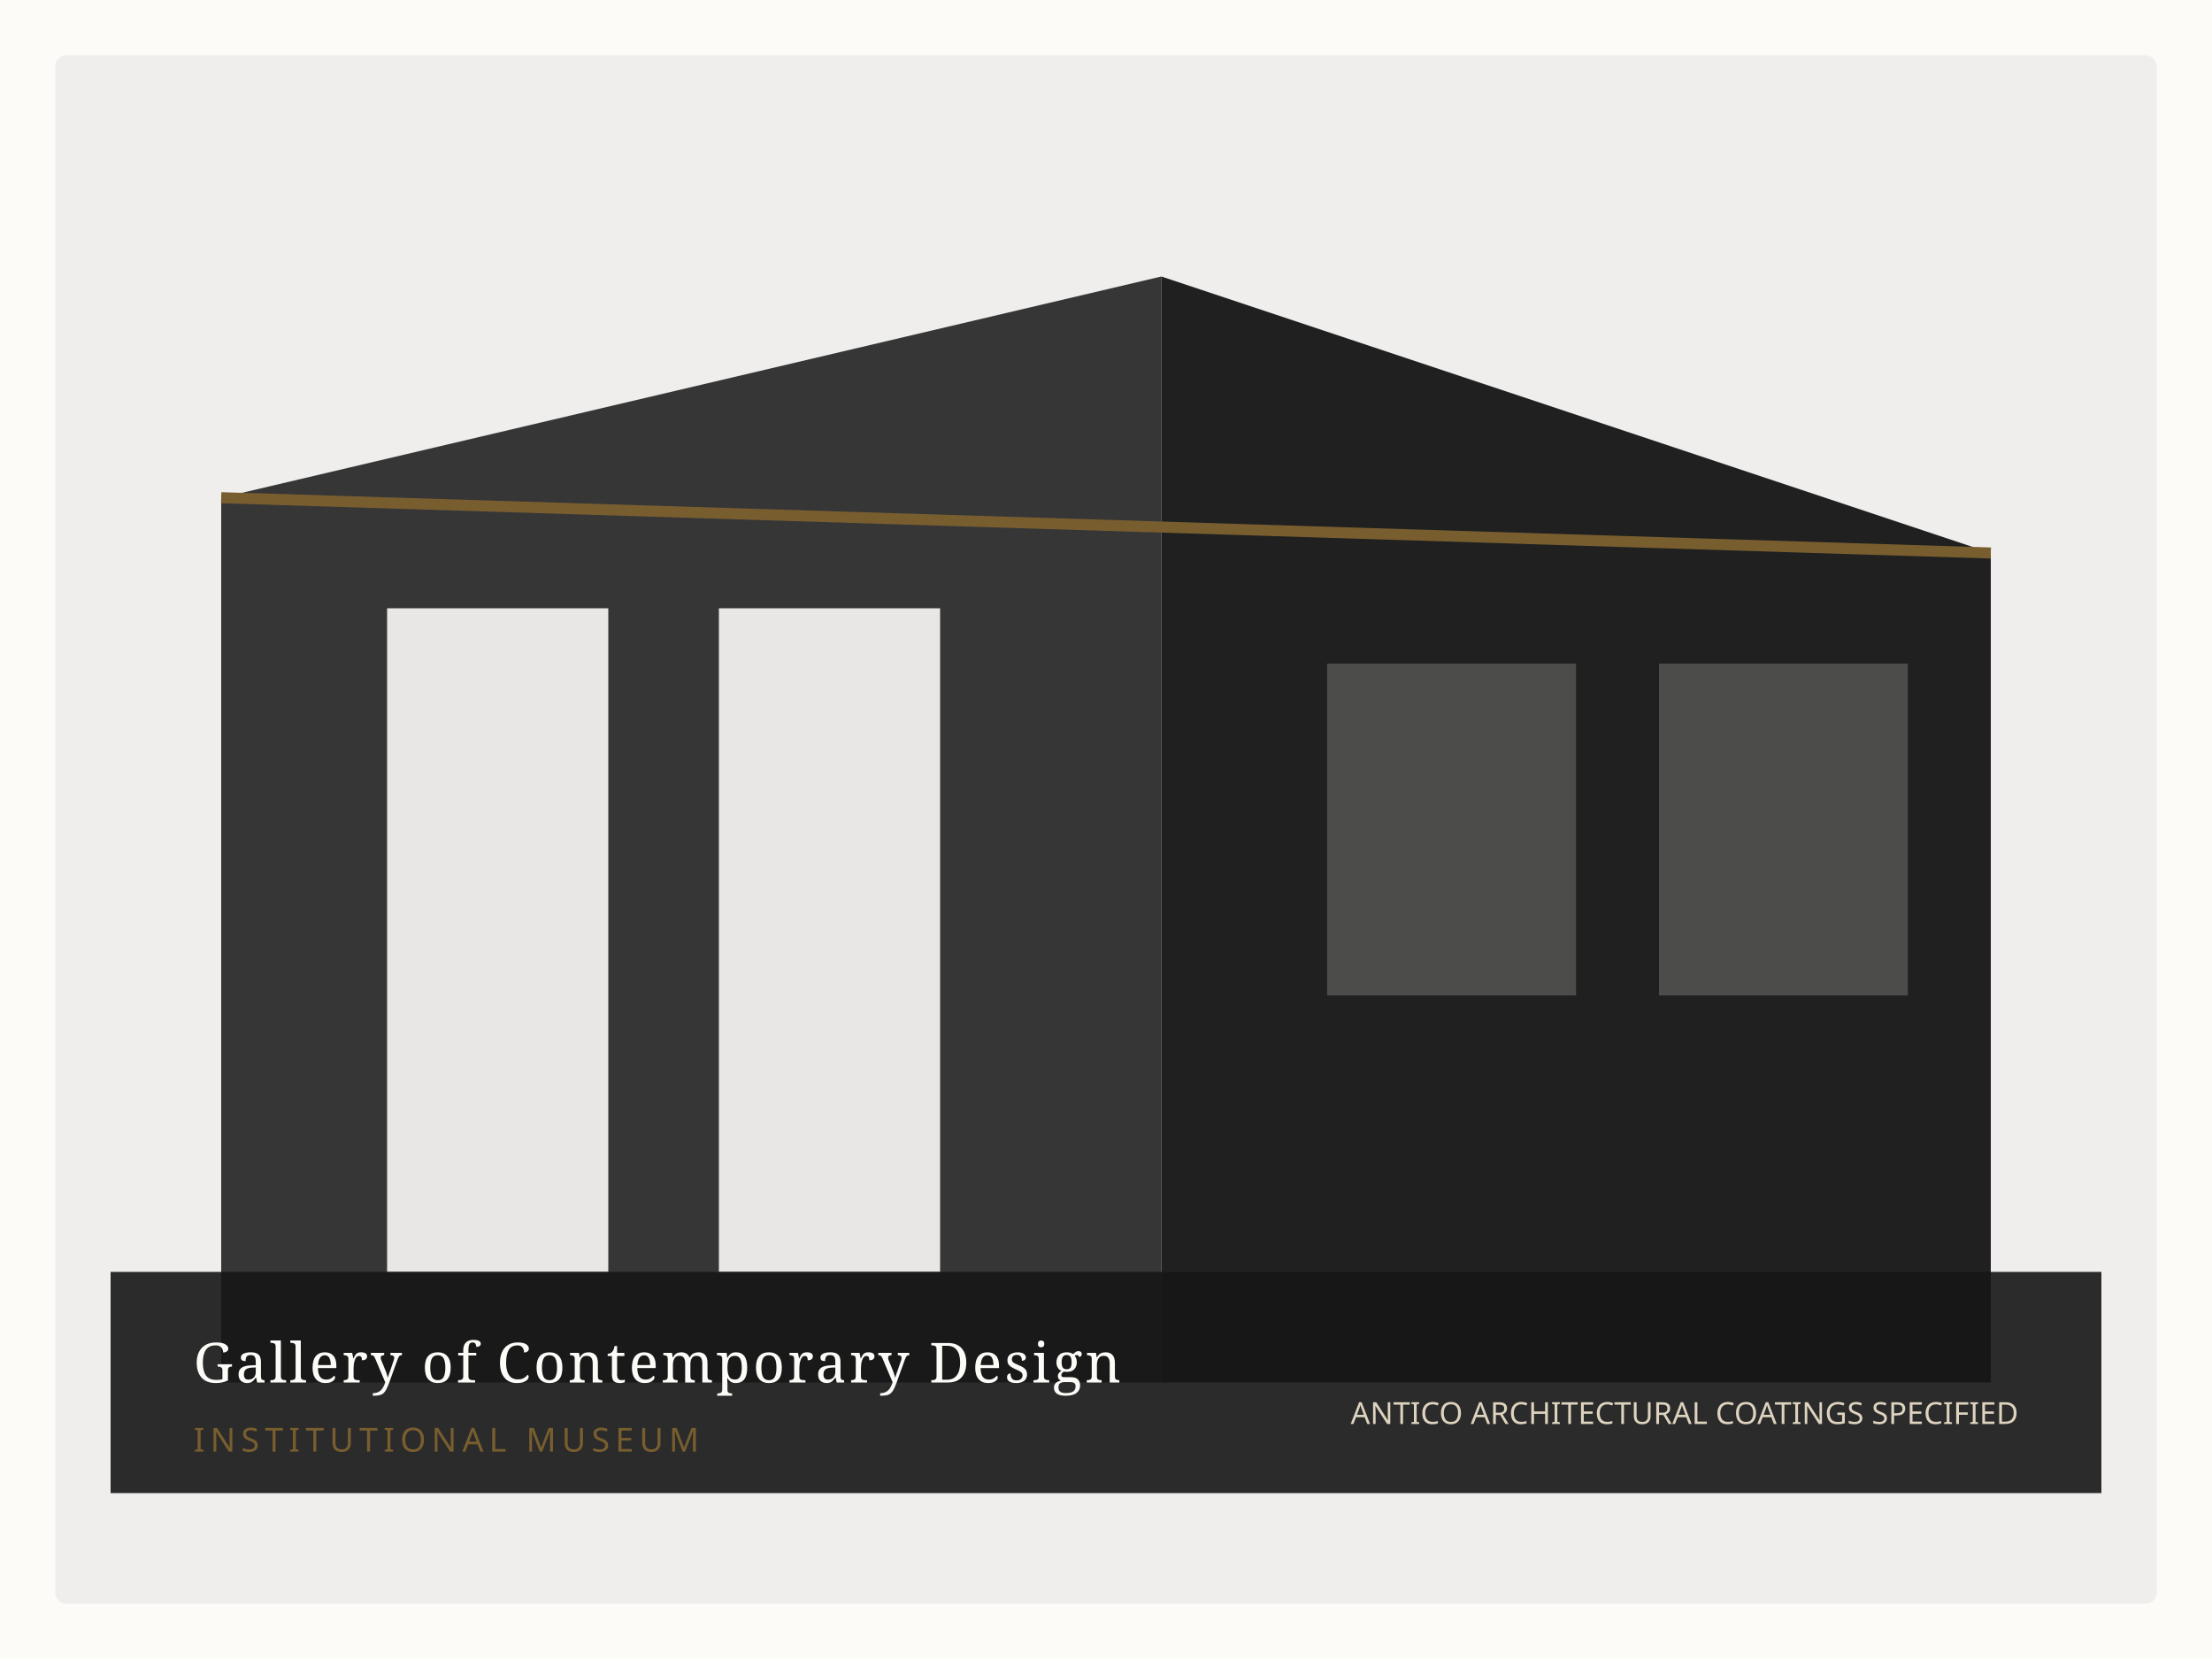
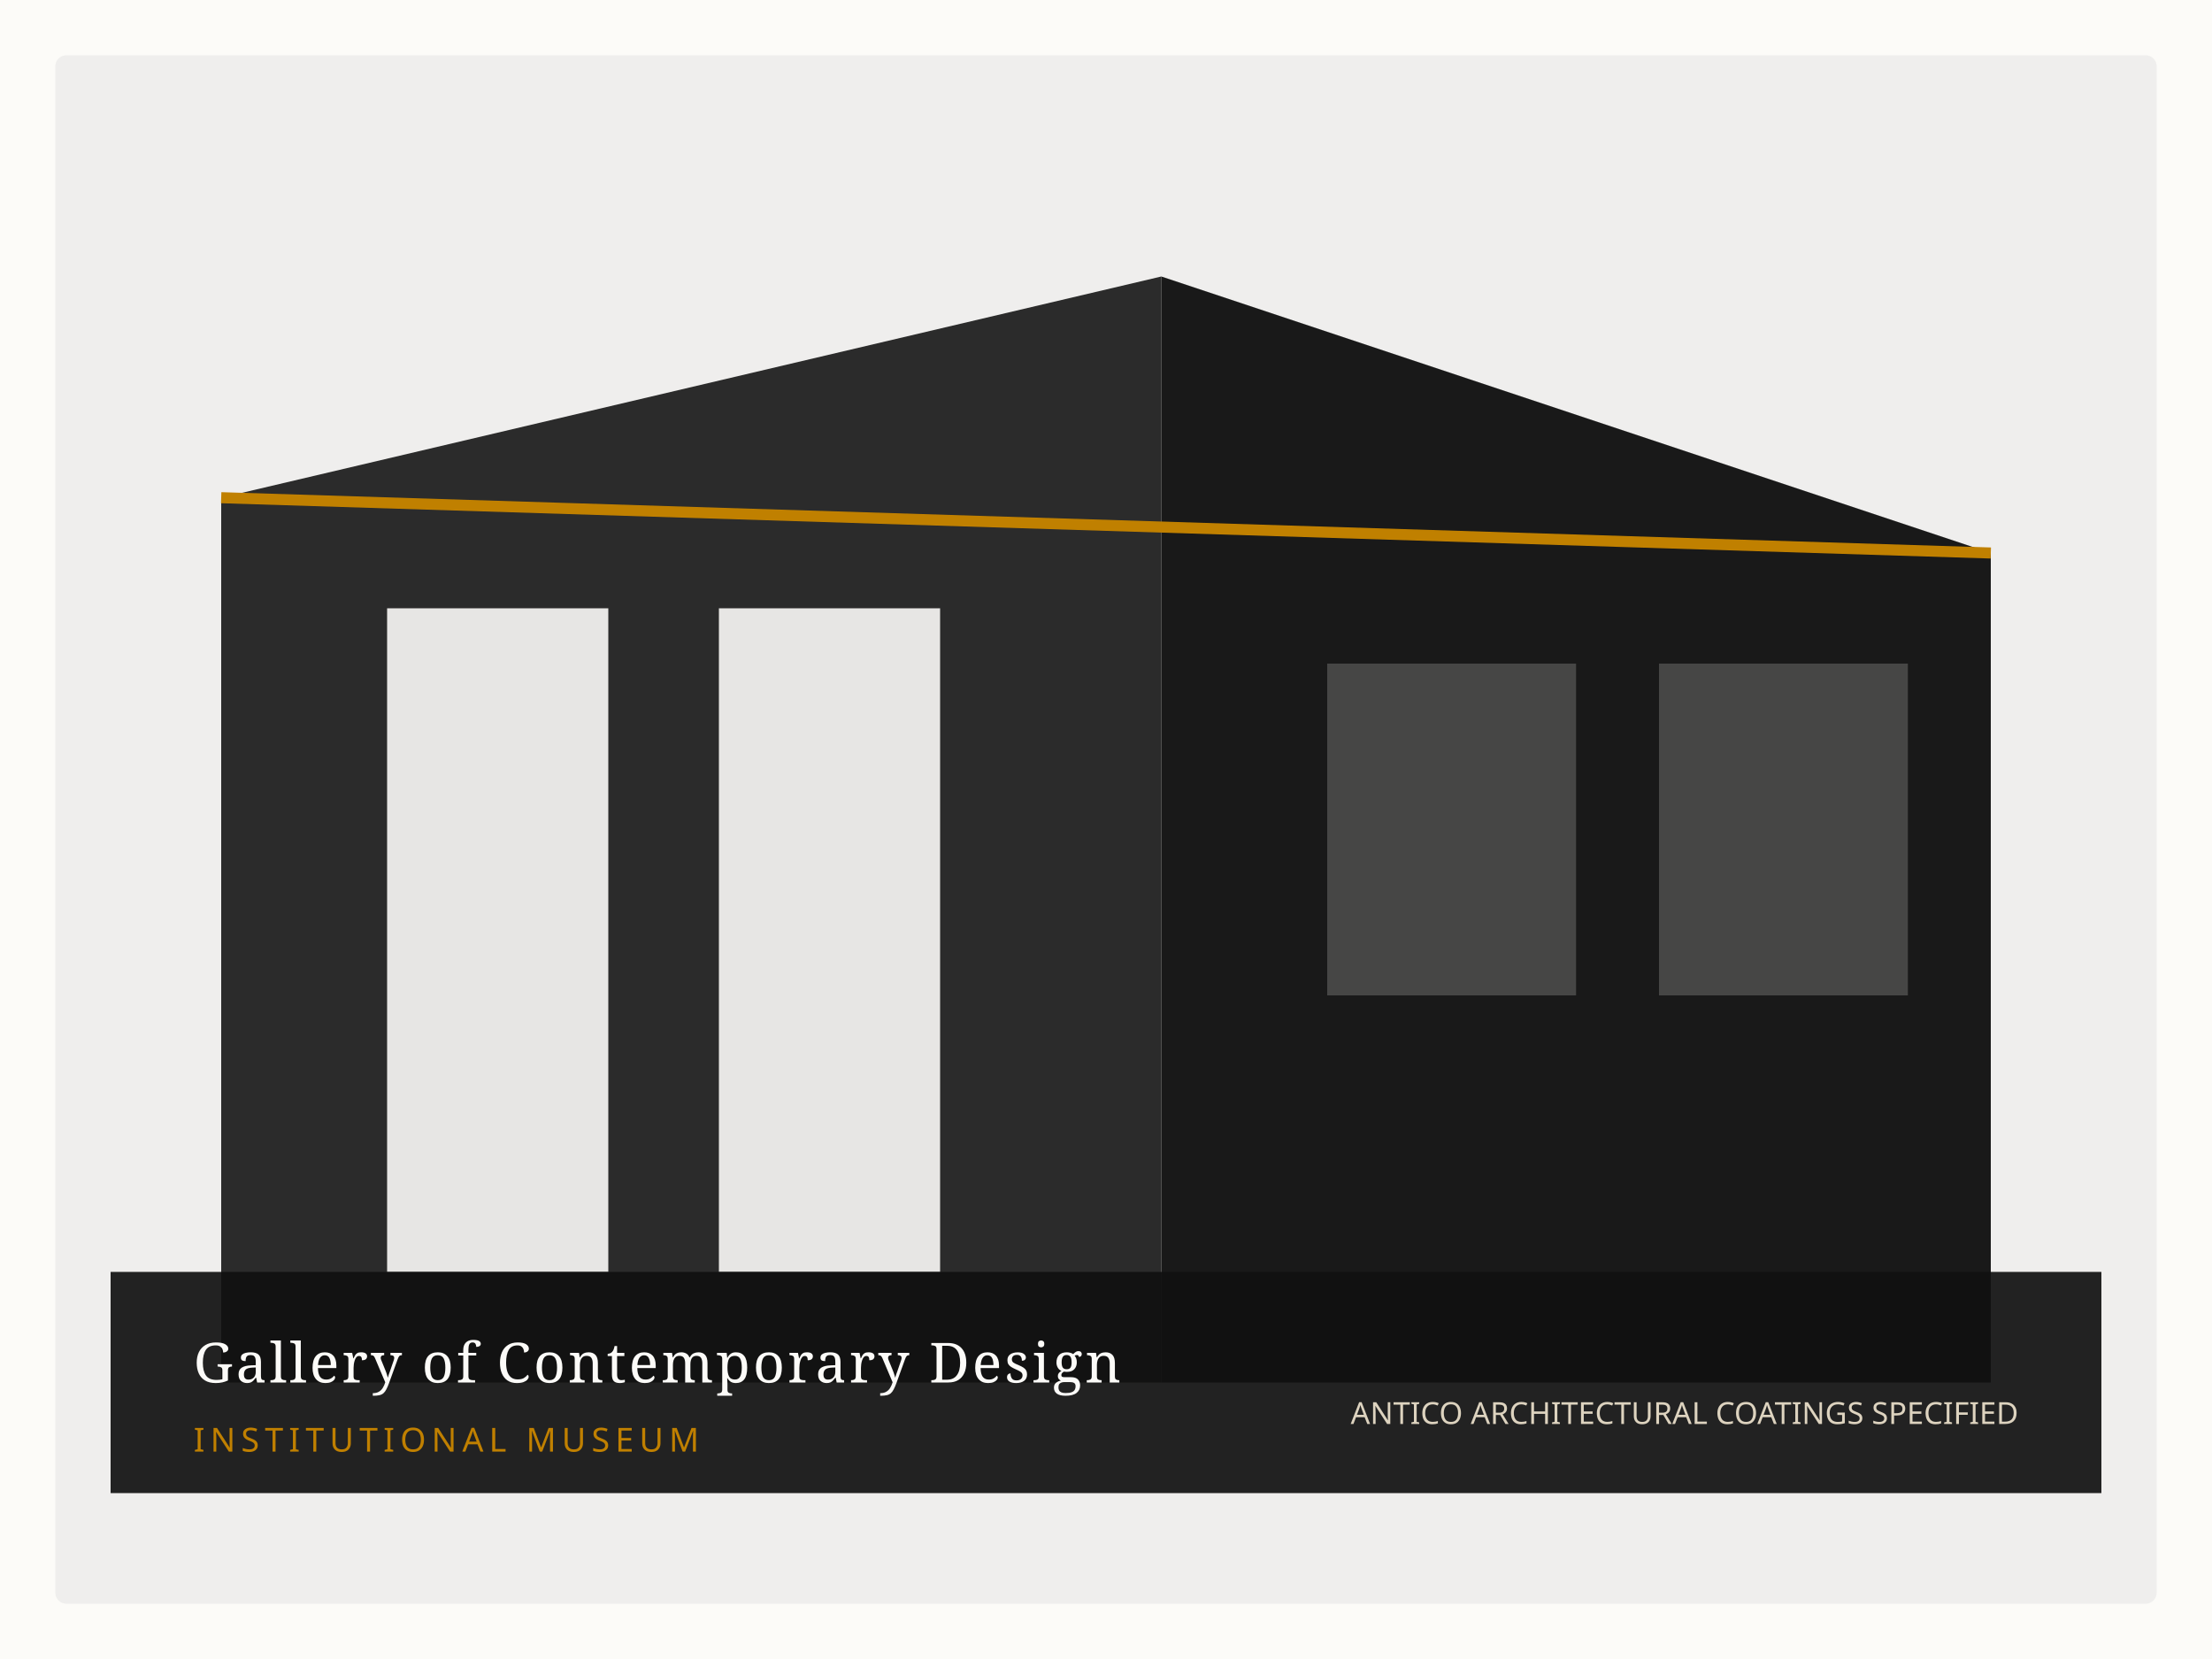
<svg xmlns="http://www.w3.org/2000/svg" width="800" height="600" viewBox="0 0 800 600" fill="none">
  <rect width="800" height="600" fill="#FCFBF8" />
  <rect x="20" y="20" width="760" height="560" fill="#E3E3E3" fill-opacity="0.5" rx="4" />
-   <path d="M80 500 L80 180 L420 100 L420 500 Z" fill="#171717" fill-opacity="0.85" />
-   <path d="M420 100 L720 200 L720 500 L420 500 Z" fill="#171717" fill-opacity="0.95" />
-   <line x1="80" y1="180" x2="720" y2="200" stroke="#785E2F" stroke-width="4" />
+   <path d="M80 500 L80 180 L420 100 L420 500 Z" fill="#111111" fill-opacity="0.88" />
+   <path d="M420 100 L720 200 L720 500 L420 500 Z" fill="#111111" fill-opacity="0.96" />
+   <line x1="80" y1="180" x2="720" y2="200" stroke="#C08000" stroke-width="4" />
  <rect x="140" y="220" width="80" height="240" fill="#FCFBF8" fill-opacity="0.9" />
  <rect x="260" y="220" width="80" height="240" fill="#FCFBF8" fill-opacity="0.9" />
  <rect x="480" y="240" width="90" height="120" fill="#FCFBF8" fill-opacity="0.2" />
  <rect x="600" y="240" width="90" height="120" fill="#FCFBF8" fill-opacity="0.2" />
-   <rect x="40" y="460" width="720" height="80" fill="#171717" fill-opacity="0.9" />
+   <rect x="40" y="460" width="720" height="80" fill="#111111" fill-opacity="0.92" />
  <text x="70" y="500" font-family="serif" font-size="20" fill="#FCFBF8" letter-spacing="1">Gallery of Contemporary Design</text>
-   <text x="70" y="525" font-family="sans-serif" font-size="12" fill="#785E2F" letter-spacing="2">INSTITUTIONAL MUSEUM</text>
+   <text x="70" y="525" font-family="sans-serif" font-size="12" fill="#C08000" letter-spacing="2">INSTITUTIONAL MUSEUM</text>
  <text x="730" y="515" font-family="sans-serif" font-size="11" fill="#DDD3BF" text-anchor="end">ANTICO ARCHITECTURAL COATINGS SPECIFIED</text>
</svg>
